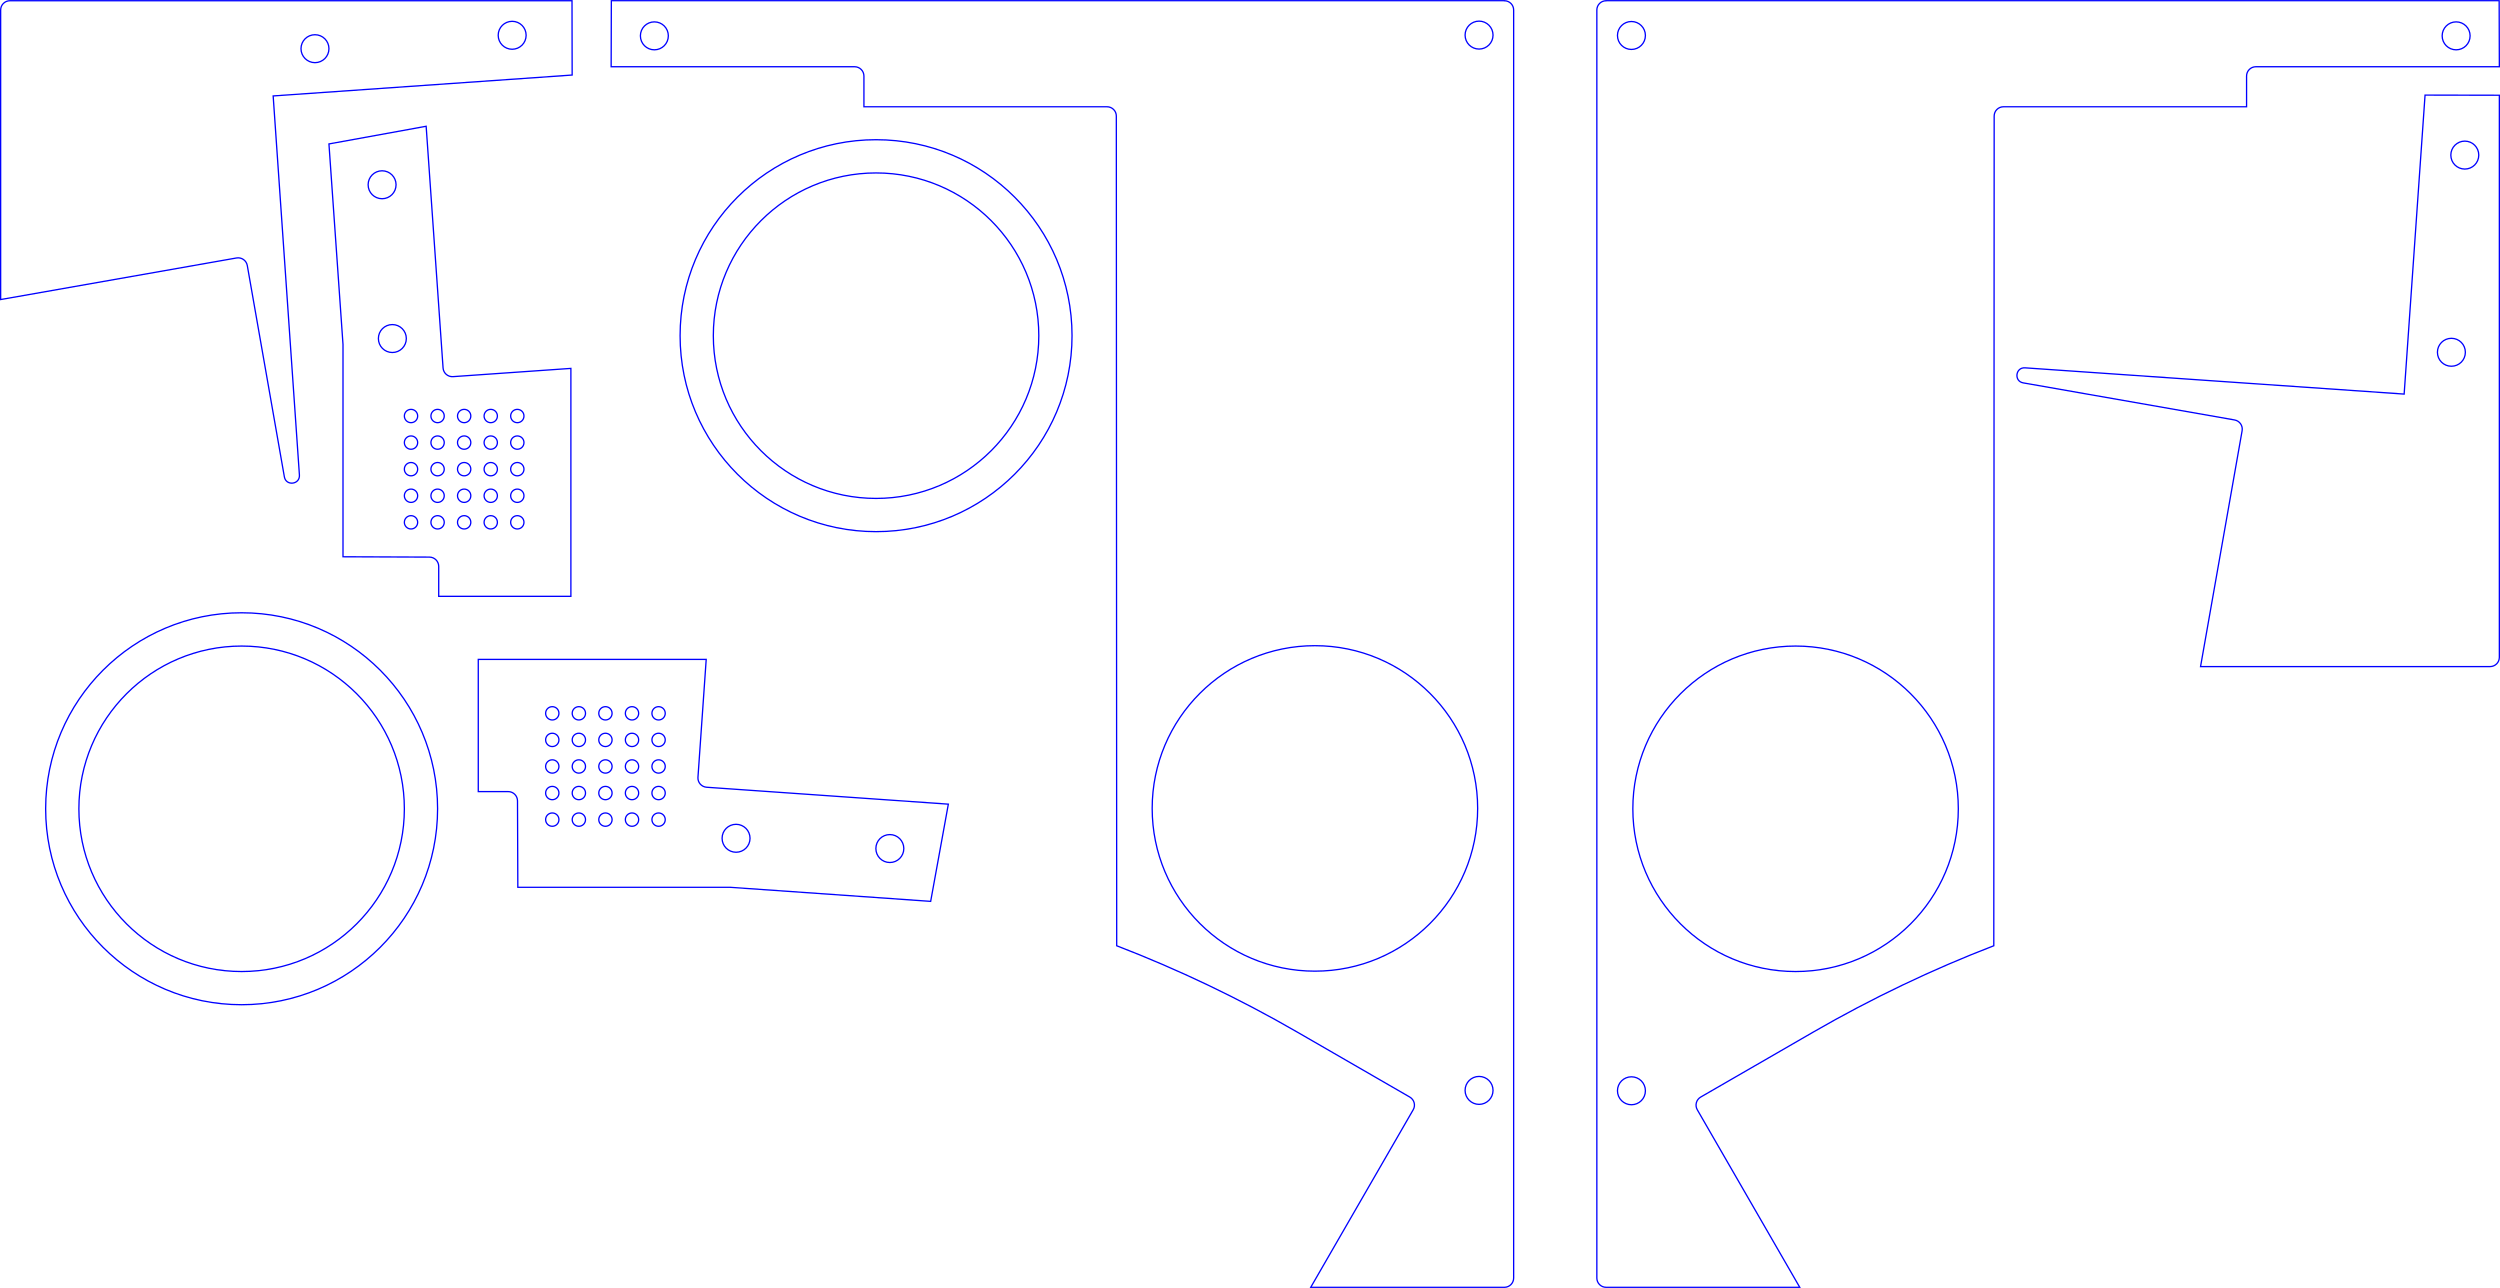
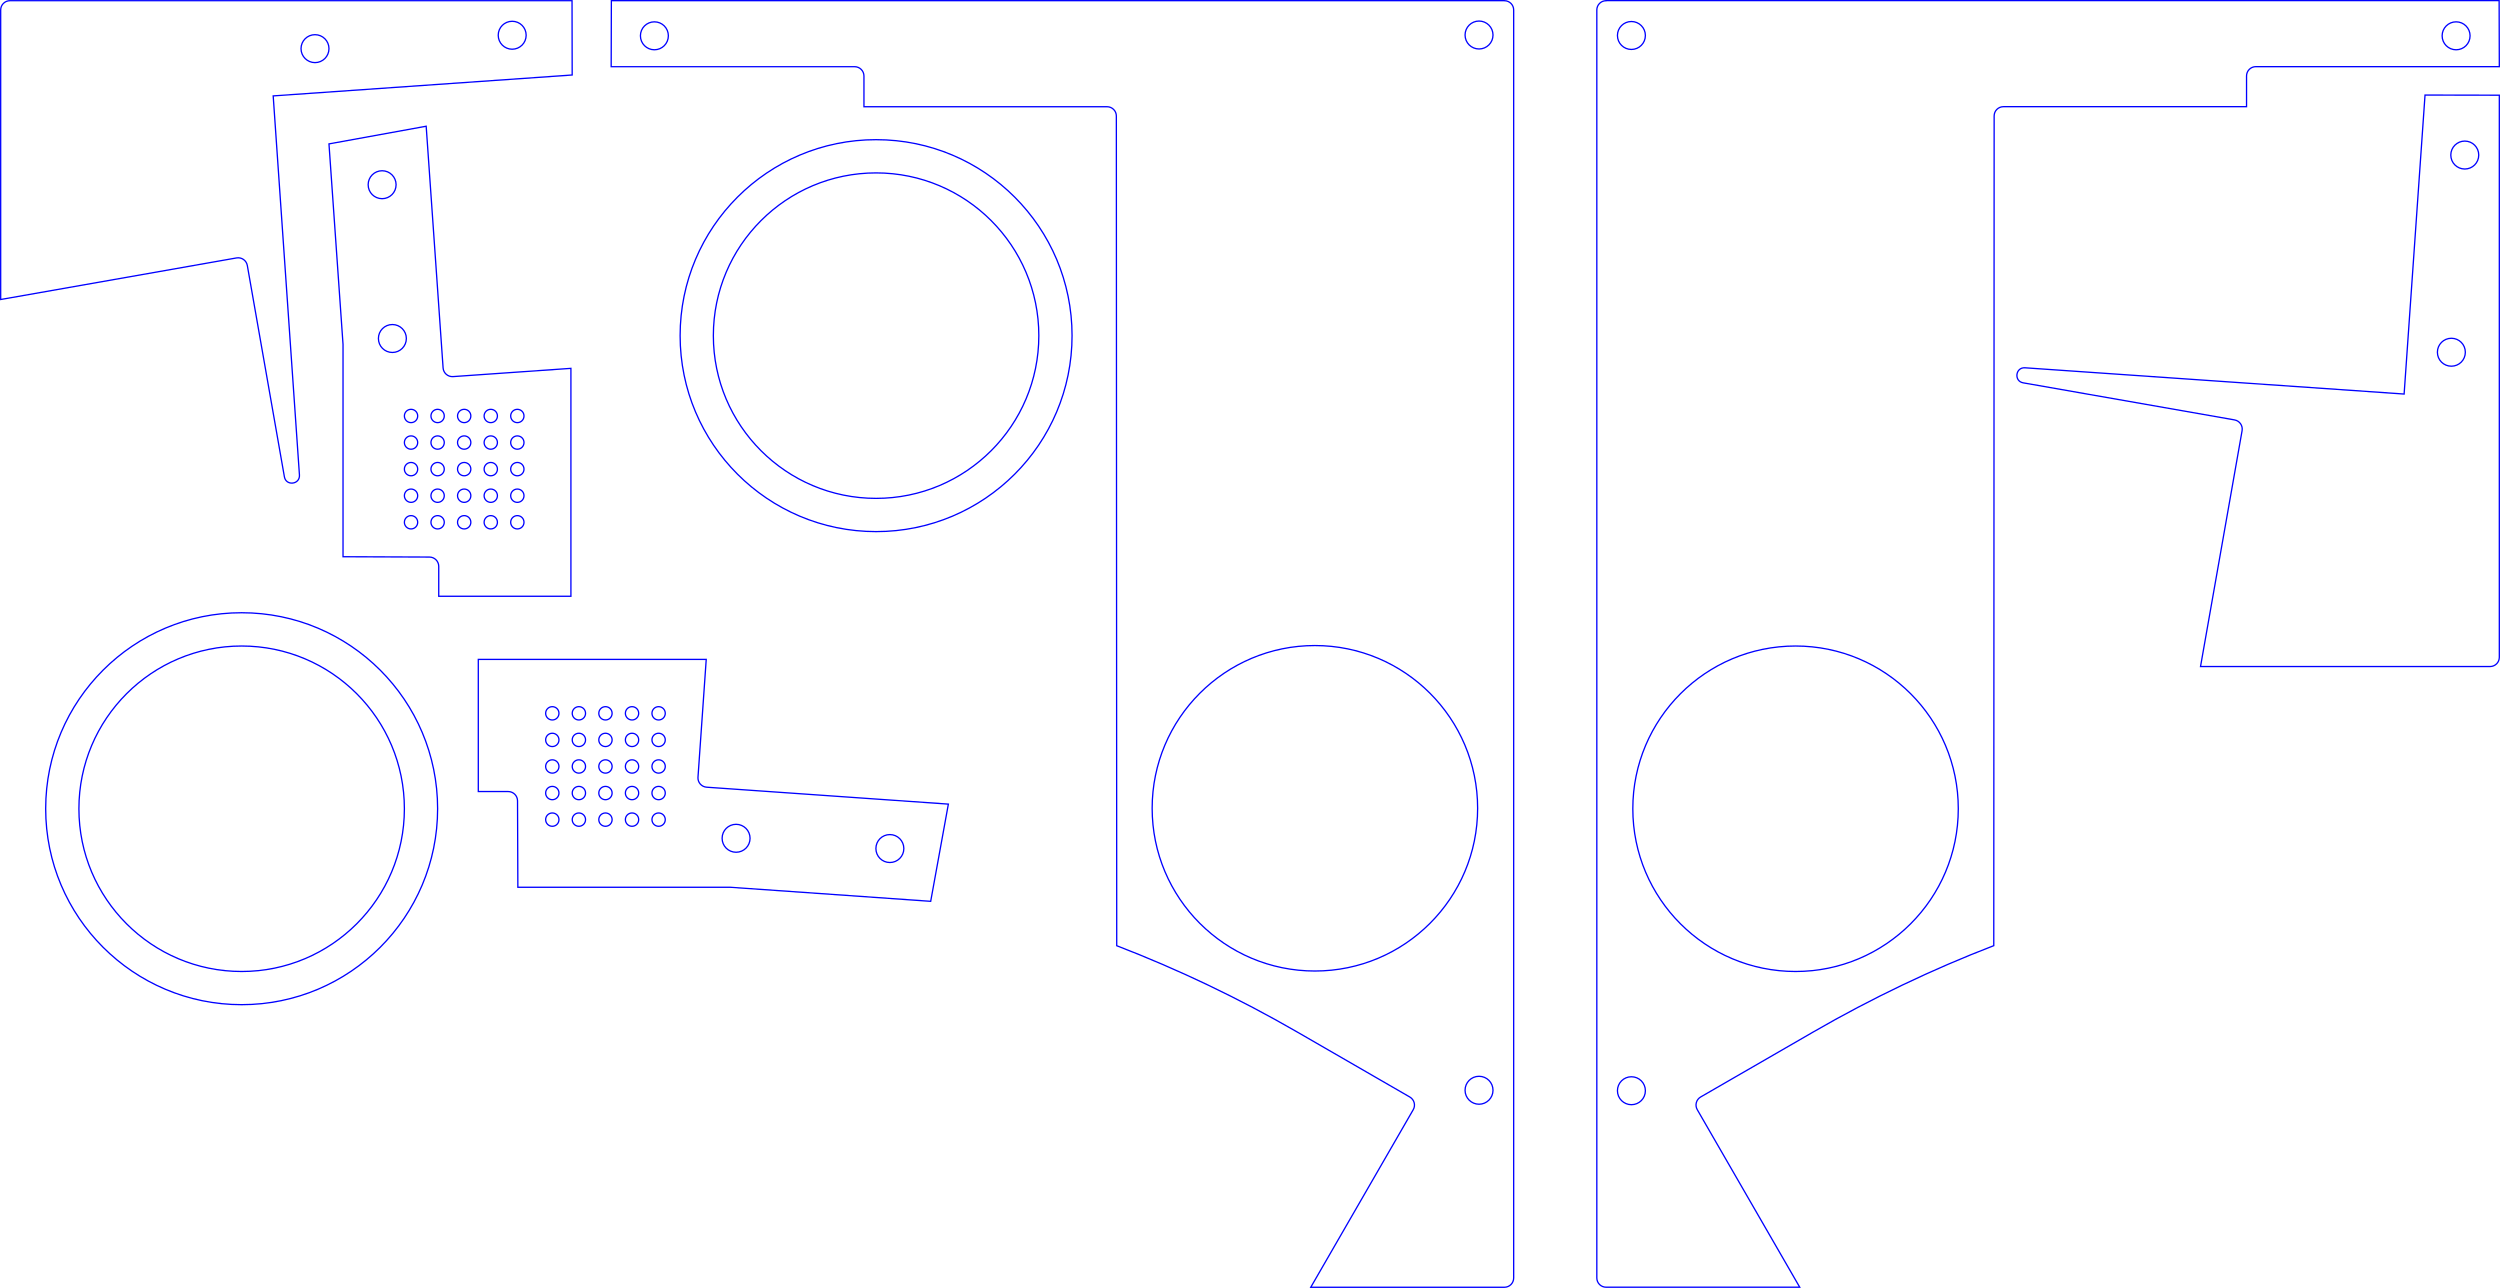
- <svg xmlns="http://www.w3.org/2000/svg" id="cutting" width="188.16mm" height="96.94mm" viewBox="0 0 533.38 274.78">
+ <svg xmlns="http://www.w3.org/2000/svg" id="cutting" width="188.16mm" height="96.93mm" viewBox="0 0 533.37 274.77">
  <defs>
    <style>
      .cls-1 {
        fill: none;
        stroke: blue;
        stroke-miterlimit: 10;
        stroke-width: .28px;
      }
    </style>
  </defs>
  <path id="deleteme" class="cls-1" d="M51.55,130.73c-23.09,0-41.81,18.72-41.81,41.81s18.72,41.81,41.81,41.81,41.81-18.72,41.81-41.81-18.72-41.81-41.81-41.81Zm0,76.54c-19.18,0-34.72-15.55-34.72-34.72s15.55-34.72,34.72-34.72,34.72,15.55,34.72,34.72-15.55,34.72-34.72,34.72h0Z" />
-   <path class="cls-1" d="M148.91,165.84l1.76-25.16h-48.63v28.2h6.38c1.1,0,1.99,.89,1.99,1.99l.07,18.43h45.3l42.78,3,3.77-20.74-51.58-3.61c-1.09-.08-1.92-1.03-1.84-2.12h0Zm-31.08,10.44c-.78,0-1.42-.63-1.42-1.42s.63-1.42,1.42-1.42,1.42,.63,1.42,1.42-.63,1.42-1.42,1.42Zm0-5.67c-.78,0-1.42-.63-1.42-1.42s.63-1.42,1.42-1.42,1.42,.63,1.42,1.42-.63,1.42-1.42,1.42Zm0-5.67c-.78,0-1.42-.63-1.42-1.42s.63-1.42,1.42-1.42,1.42,.63,1.42,1.42-.63,1.42-1.42,1.42Zm0-5.67c-.78,0-1.42-.63-1.42-1.42s.63-1.42,1.42-1.42,1.42,.63,1.42,1.42-.63,1.42-1.42,1.42Zm0-5.67c-.78,0-1.42-.63-1.42-1.42s.63-1.42,1.42-1.42,1.42,.63,1.42,1.42-.63,1.42-1.42,1.42Zm5.67,22.68c-.78,0-1.42-.63-1.42-1.42s.63-1.42,1.42-1.42,1.42,.63,1.42,1.42-.63,1.42-1.42,1.42Zm0-5.67c-.78,0-1.42-.63-1.42-1.42s.63-1.42,1.42-1.42,1.42,.63,1.42,1.42-.63,1.42-1.42,1.42Zm0-5.67c-.78,0-1.42-.63-1.42-1.42s.63-1.42,1.42-1.42,1.42,.63,1.42,1.42-.63,1.42-1.42,1.42Zm0-5.67c-.78,0-1.42-.63-1.42-1.42s.63-1.42,1.42-1.42,1.42,.63,1.42,1.42-.63,1.42-1.42,1.42Zm0-5.67c-.78,0-1.42-.63-1.42-1.42s.63-1.42,1.42-1.42,1.42,.63,1.42,1.42-.63,1.42-1.42,1.42Zm5.67,22.68c-.78,0-1.42-.63-1.42-1.42s.63-1.42,1.42-1.42,1.42,.63,1.42,1.42-.63,1.42-1.42,1.42Zm0-5.67c-.78,0-1.42-.63-1.42-1.42s.63-1.42,1.42-1.42,1.42,.63,1.42,1.42-.63,1.42-1.42,1.42Zm0-5.67c-.78,0-1.42-.63-1.42-1.42s.63-1.42,1.42-1.42,1.42,.63,1.42,1.42-.63,1.42-1.42,1.42Zm0-5.67c-.78,0-1.42-.63-1.42-1.42s.63-1.42,1.42-1.42,1.42,.63,1.42,1.42-.63,1.42-1.42,1.42Zm0-5.67c-.78,0-1.42-.63-1.42-1.42s.63-1.42,1.42-1.42,1.42,.63,1.42,1.42-.63,1.42-1.42,1.42Zm5.67,22.68c-.78,0-1.42-.63-1.42-1.42s.63-1.42,1.42-1.42,1.42,.63,1.42,1.42-.63,1.42-1.42,1.42Zm0-5.67c-.78,0-1.42-.63-1.42-1.42s.63-1.42,1.42-1.42,1.42,.63,1.42,1.42-.63,1.42-1.42,1.42Zm0-5.67c-.78,0-1.42-.63-1.42-1.42s.63-1.42,1.42-1.42,1.42,.63,1.42,1.42-.63,1.42-1.42,1.42Zm0-5.67c-.78,0-1.42-.63-1.42-1.42s.63-1.42,1.42-1.42,1.42,.63,1.42,1.42-.63,1.42-1.42,1.42Zm0-5.67c-.78,0-1.42-.63-1.42-1.42s.63-1.42,1.42-1.42,1.42,.63,1.42,1.42-.63,1.42-1.42,1.42Zm5.67,22.68c-.78,0-1.42-.63-1.42-1.42s.63-1.42,1.42-1.42,1.42,.63,1.42,1.42-.63,1.42-1.42,1.42Zm0-5.67c-.78,0-1.42-.63-1.42-1.42s.63-1.42,1.42-1.42,1.42,.63,1.42,1.42-.63,1.42-1.42,1.42Zm0-5.67c-.78,0-1.42-.63-1.42-1.42s.63-1.42,1.42-1.42,1.42,.63,1.42,1.42-.63,1.42-1.42,1.42Zm0-5.67c-.78,0-1.42-.63-1.42-1.42s.63-1.42,1.42-1.42,1.42,.63,1.42,1.42-.63,1.42-1.42,1.42Zm0-5.67c-.78,0-1.42-.63-1.42-1.42s.63-1.42,1.42-1.42,1.42,.63,1.42,1.42-.63,1.42-1.42,1.42Zm49.34,24.45c1.64,0,2.98,1.33,2.98,2.98s-1.33,2.98-2.98,2.98-2.98-1.33-2.98-2.98,1.33-2.98,2.98-2.98Zm-32.81-2.19c1.64,0,2.98,1.33,2.98,2.98s-1.33,2.98-2.98,2.98-2.98-1.33-2.98-2.98,1.33-2.98,2.98-2.98Z" />
-   <path class="cls-1" d="M342.67,.15c-1.1,0-1.98,.89-1.98,1.98V272.66c0,1.1,.89,1.98,1.98,1.98h41.31l-21.86-37.88c-.55-.95-.22-2.16,.73-2.71l24.06-13.89c12.4-7.16,25.41-13.36,38.47-18.39l.08-177.02c0-1.1,.89-1.98,1.99-1.98h51.86v-6.55c0-1.1,.89-1.99,1.99-1.99h51.94l-.04-14.09h-190.53Zm5.4,4.43c1.64,0,2.98,1.33,2.98,2.98s-1.33,2.98-2.98,2.98-2.98-1.33-2.98-2.98,1.33-2.98,2.98-2.98Zm0,231.11c-1.64,0-2.98-1.33-2.98-2.98s1.33-2.98,2.98-2.98,2.98,1.33,2.98,2.98-1.33,2.98-2.98,2.98Zm35.02-28.42c-19.18,0-34.72-15.55-34.72-34.72s15.55-34.72,34.72-34.72,34.72,15.55,34.72,34.72-15.55,34.72-34.72,34.72h0ZM524.02,10.62c-1.64,0-2.98-1.33-2.98-2.98s1.33-2.98,2.98-2.98,2.98,1.33,2.98,2.98-1.33,2.98-2.98,2.98Z" />
-   <path class="cls-1" d="M533.24,140.23V20.31l-15.85-.03-4.46,63.79h0l-80.88-5.6c-2.05-.14-2.41,2.86-.39,3.21l45.09,7.91c1.08,.19,1.8,1.22,1.61,2.3l-8.87,50.32h61.77c1.1,0,1.98-.89,1.98-1.98h0Zm-10.35-107.15c0-1.64,1.33-2.98,2.98-2.98s2.98,1.33,2.98,2.98-1.33,2.98-2.98,2.98-2.98-1.33-2.98-2.98Zm-2.86,42.07c0-1.64,1.33-2.98,2.98-2.98s2.98,1.33,2.98,2.98-1.33,2.98-2.98,2.98-2.98-1.33-2.98-2.98Z" />
+   <path class="cls-1" d="M148.91,165.84l1.76-25.16h-48.63v28.2h6.38c1.1,0,1.99,.89,1.99,1.99l.07,18.43h45.3l42.78,3,3.77-20.74-51.58-3.61c-1.09-.08-1.92-1.03-1.84-2.12h0Zm-31.08,10.45c-.78,0-1.42-.63-1.42-1.42s.63-1.42,1.42-1.42,1.42,.63,1.42,1.42-.63,1.42-1.42,1.42Zm0-5.67c-.78,0-1.42-.63-1.42-1.42s.63-1.42,1.42-1.42,1.42,.63,1.42,1.42-.63,1.42-1.42,1.42Zm0-5.67c-.78,0-1.42-.63-1.42-1.42s.63-1.42,1.42-1.42,1.42,.63,1.42,1.42-.63,1.42-1.42,1.42Zm0-5.67c-.78,0-1.42-.63-1.42-1.42s.63-1.42,1.42-1.42,1.42,.63,1.42,1.42-.63,1.42-1.42,1.42Zm0-5.67c-.78,0-1.42-.63-1.42-1.42s.63-1.42,1.42-1.42,1.42,.63,1.42,1.42-.63,1.42-1.42,1.42Zm5.67,22.68c-.78,0-1.42-.63-1.42-1.42s.63-1.42,1.42-1.42,1.42,.63,1.42,1.42-.63,1.42-1.42,1.42Zm0-5.67c-.78,0-1.42-.63-1.42-1.42s.63-1.42,1.42-1.42,1.42,.63,1.42,1.42-.63,1.42-1.42,1.42Zm0-5.67c-.78,0-1.42-.63-1.42-1.42s.63-1.42,1.42-1.42,1.42,.63,1.42,1.42-.63,1.42-1.42,1.42Zm0-5.67c-.78,0-1.42-.63-1.42-1.42s.63-1.42,1.42-1.42,1.42,.63,1.42,1.42-.63,1.42-1.42,1.42Zm0-5.67c-.78,0-1.42-.63-1.42-1.42s.63-1.42,1.42-1.42,1.42,.63,1.42,1.42-.63,1.42-1.42,1.42Zm5.67,22.68c-.78,0-1.42-.63-1.42-1.42s.63-1.42,1.42-1.42,1.42,.63,1.42,1.42-.63,1.42-1.42,1.42Zm0-5.67c-.78,0-1.42-.63-1.42-1.42s.63-1.42,1.42-1.42,1.42,.63,1.42,1.42-.63,1.42-1.42,1.42Zm0-5.67c-.78,0-1.42-.63-1.42-1.42s.63-1.42,1.42-1.42,1.42,.63,1.42,1.42-.63,1.42-1.42,1.42Zm0-5.67c-.78,0-1.42-.63-1.42-1.42s.63-1.42,1.42-1.42,1.42,.63,1.42,1.42-.63,1.42-1.42,1.42Zm0-5.67c-.78,0-1.42-.63-1.42-1.42s.63-1.42,1.42-1.42,1.42,.63,1.42,1.42-.63,1.42-1.42,1.42Zm5.67,22.68c-.78,0-1.42-.63-1.42-1.42s.63-1.42,1.42-1.42,1.42,.63,1.42,1.42-.63,1.42-1.42,1.42Zm0-5.67c-.78,0-1.42-.63-1.42-1.42s.63-1.42,1.42-1.42,1.42,.63,1.42,1.42-.63,1.42-1.42,1.42Zm0-5.67c-.78,0-1.42-.63-1.42-1.42s.63-1.42,1.42-1.42,1.42,.63,1.42,1.42-.63,1.42-1.42,1.42Zm0-5.67c-.78,0-1.42-.63-1.42-1.42s.63-1.42,1.42-1.42,1.42,.63,1.42,1.42-.63,1.42-1.42,1.42Zm0-5.67c-.78,0-1.42-.63-1.42-1.42s.63-1.42,1.42-1.42,1.42,.63,1.42,1.42-.63,1.42-1.42,1.42Zm5.67,22.68c-.78,0-1.42-.63-1.42-1.42s.63-1.42,1.42-1.42,1.42,.63,1.42,1.42-.63,1.42-1.42,1.42Zm0-5.67c-.78,0-1.42-.63-1.42-1.42s.63-1.42,1.42-1.42,1.42,.63,1.42,1.42-.63,1.42-1.42,1.42Zm0-5.67c-.78,0-1.42-.63-1.42-1.42s.63-1.42,1.42-1.42,1.42,.63,1.42,1.42-.63,1.42-1.42,1.42Zm0-5.67c-.78,0-1.42-.63-1.42-1.42s.63-1.42,1.42-1.42,1.42,.63,1.42,1.42-.63,1.42-1.42,1.42Zm0-5.67c-.78,0-1.42-.63-1.42-1.42s.63-1.42,1.42-1.42,1.42,.63,1.42,1.42-.63,1.42-1.42,1.42Zm49.34,24.45c1.64,0,2.98,1.33,2.98,2.98s-1.33,2.98-2.98,2.98-2.98-1.33-2.98-2.98,1.33-2.98,2.98-2.98Zm-32.81-2.19c1.64,0,2.98,1.33,2.98,2.98s-1.33,2.98-2.98,2.98-2.98-1.33-2.98-2.98,1.33-2.98,2.98-2.98Z" />
+   <path class="cls-1" d="M342.66,.15c-1.1,0-1.98,.89-1.98,1.98V272.65c0,1.1,.89,1.98,1.98,1.98h41.31l-21.86-37.88c-.55-.95-.22-2.16,.73-2.71l24.06-13.89c12.4-7.16,25.41-13.36,38.47-18.39l.08-177.02c0-1.1,.89-1.98,1.99-1.98h51.86v-6.55c0-1.1,.89-1.99,1.99-1.99h51.94l-.04-14.09h-190.53Zm5.4,4.44c1.64,0,2.98,1.33,2.98,2.98s-1.33,2.98-2.98,2.98-2.98-1.33-2.98-2.98,1.33-2.98,2.98-2.98Zm0,231.1c-1.64,0-2.98-1.33-2.98-2.98s1.33-2.98,2.98-2.98,2.98,1.33,2.98,2.98-1.33,2.98-2.98,2.98Zm35.02-28.42c-19.18,0-34.72-15.55-34.72-34.72s15.55-34.72,34.72-34.72,34.72,15.55,34.72,34.72-15.55,34.72-34.72,34.72h0ZM524.01,10.62c-1.64,0-2.98-1.33-2.98-2.98s1.33-2.98,2.98-2.98,2.98,1.33,2.98,2.98-1.33,2.98-2.98,2.98Z" />
+   <path class="cls-1" d="M533.23,140.23V20.31l-15.85-.03-4.46,63.79h0l-80.88-5.6c-2.05-.14-2.41,2.86-.39,3.21l45.09,7.91c1.08,.19,1.8,1.22,1.61,2.3l-8.87,50.32h61.77c1.1,0,1.98-.89,1.98-1.98h0Zm-10.35-107.15c0-1.64,1.33-2.98,2.98-2.98s2.98,1.33,2.98,2.98-1.33,2.98-2.98,2.98-2.98-1.33-2.98-2.98Zm-2.86,42.07c0-1.64,1.33-2.98,2.98-2.98s2.98,1.33,2.98,2.98-1.33,2.98-2.98,2.98-2.98-1.33-2.98-2.98Z" />
  <path id="deleteme-2" class="cls-1" d="M145.1,71.61c0,23.09,18.72,41.81,41.81,41.81s41.81-18.72,41.81-41.81-18.72-41.81-41.81-41.81-41.81,18.72-41.81,41.81h0Zm7.09,0c0-19.17,15.55-34.72,34.72-34.72s34.72,15.55,34.72,34.72-15.54,34.72-34.72,34.72-34.72-15.55-34.72-34.72h0Z" />
-   <path class="cls-1" d="M96.65,80.35c-1.09,.08-2.04-.75-2.12-1.84l-3.61-51.58-20.74,3.77,3,42.78v45.3l18.43,.07c1.1,0,1.99,.89,1.99,1.99v6.38h28.2v-48.63l-25.16,1.76h0Zm-8.96,29.66c.79,0,1.42,.63,1.42,1.42s-.63,1.42-1.42,1.42-1.42-.64-1.42-1.42,.63-1.42,1.42-1.42Zm5.67,0c.79,0,1.42,.63,1.42,1.42s-.63,1.42-1.42,1.42-1.42-.64-1.42-1.42,.63-1.42,1.42-1.42Zm5.67,0c.79,0,1.42,.63,1.42,1.42s-.63,1.42-1.42,1.42-1.42-.64-1.42-1.42,.63-1.42,1.42-1.42Zm5.67,0c.79,0,1.42,.63,1.42,1.42s-.63,1.42-1.42,1.42-1.42-.64-1.42-1.42,.63-1.42,1.42-1.42Zm5.67,0c.79,0,1.42,.63,1.42,1.42s-.63,1.42-1.42,1.42-1.42-.64-1.42-1.42,.63-1.42,1.42-1.42Zm-22.68-5.67c.79,0,1.42,.63,1.42,1.42s-.63,1.42-1.42,1.42-1.42-.64-1.42-1.42,.63-1.42,1.42-1.42Zm5.67,0c.79,0,1.42,.63,1.42,1.42s-.63,1.42-1.42,1.42-1.42-.64-1.42-1.42,.63-1.42,1.42-1.42Zm5.67,0c.79,0,1.42,.63,1.42,1.42s-.63,1.42-1.42,1.42-1.42-.64-1.42-1.42,.63-1.42,1.42-1.42Zm5.67,0c.79,0,1.42,.63,1.42,1.42s-.63,1.42-1.42,1.42-1.42-.64-1.42-1.42,.63-1.42,1.42-1.42Zm5.67,0c.79,0,1.42,.63,1.42,1.42s-.63,1.42-1.42,1.42-1.42-.64-1.42-1.42,.63-1.42,1.42-1.42Zm-22.68-5.67c.79,0,1.42,.63,1.42,1.42s-.63,1.42-1.42,1.42-1.42-.64-1.42-1.42,.63-1.42,1.42-1.42Zm5.67,0c.79,0,1.42,.63,1.42,1.42s-.63,1.42-1.42,1.42-1.42-.64-1.42-1.42,.63-1.42,1.42-1.42Zm5.67,0c.79,0,1.42,.63,1.42,1.42s-.63,1.42-1.42,1.42-1.42-.64-1.42-1.42,.63-1.42,1.42-1.42Zm5.67,0c.79,0,1.42,.63,1.42,1.42s-.63,1.42-1.42,1.42-1.42-.64-1.42-1.42,.63-1.42,1.42-1.42Zm5.67,0c.79,0,1.42,.63,1.42,1.42s-.63,1.42-1.42,1.42-1.42-.64-1.42-1.42,.63-1.42,1.42-1.42Zm-22.68-5.67c.79,0,1.42,.63,1.42,1.42s-.63,1.42-1.42,1.42-1.42-.64-1.42-1.42,.63-1.42,1.42-1.42Zm5.67,0c.79,0,1.42,.63,1.42,1.42s-.63,1.42-1.42,1.42-1.42-.64-1.42-1.42,.63-1.42,1.42-1.42Zm5.67,0c.79,0,1.42,.63,1.42,1.42s-.63,1.42-1.42,1.42-1.42-.64-1.42-1.42,.63-1.42,1.42-1.42Zm5.67,0c.79,0,1.42,.63,1.42,1.42s-.63,1.42-1.42,1.42-1.42-.64-1.42-1.42,.63-1.42,1.42-1.42Zm5.67,0c.79,0,1.42,.63,1.42,1.42s-.63,1.42-1.42,1.42-1.42-.64-1.42-1.42,.63-1.42,1.42-1.42Zm-22.68-5.67c.79,0,1.42,.63,1.42,1.42s-.63,1.42-1.42,1.42-1.42-.64-1.42-1.42,.63-1.42,1.42-1.42Zm5.67,0c.79,0,1.42,.63,1.42,1.42s-.63,1.42-1.42,1.42-1.42-.64-1.42-1.42,.63-1.42,1.42-1.42Zm5.67,0c.79,0,1.42,.63,1.42,1.42s-.63,1.42-1.42,1.42-1.42-.64-1.42-1.42,.63-1.42,1.42-1.42Zm5.67,0c.79,0,1.42,.63,1.42,1.42s-.63,1.42-1.42,1.42-1.42-.64-1.42-1.42,.63-1.42,1.42-1.42Zm5.67,0c.79,0,1.42,.63,1.42,1.42s-.63,1.42-1.42,1.42-1.42-.64-1.42-1.42,.63-1.42,1.42-1.42Zm-28.85-44.94c-1.65,0-2.98-1.33-2.98-2.98s1.33-2.98,2.98-2.98,2.98,1.34,2.98,2.98-1.33,2.98-2.98,2.98Zm2.19,32.81c-1.65,0-2.98-1.33-2.98-2.98s1.33-2.98,2.98-2.98,2.98,1.34,2.98,2.98-1.33,2.98-2.98,2.98Z" />
-   <path class="cls-1" d="M320.96,.14H130.43l-.04,14.09h51.94c1.1,0,1.99,.89,1.99,1.99v6.55h51.86c1.1,0,1.99,.88,1.99,1.98l.08,177.02c13.06,5.03,26.07,11.23,38.47,18.39l24.06,13.89c.95,.55,1.28,1.76,.73,2.71l-21.86,37.88h41.31c1.09,0,1.98-.88,1.98-1.98V2.13c0-1.09-.88-1.98-1.98-1.98h0Zm-2.42,7.34c0,1.65-1.33,2.98-2.98,2.98s-2.98-1.33-2.98-2.98,1.34-2.98,2.98-2.98,2.98,1.33,2.98,2.98Zm-5.96,225.15c0-1.65,1.33-2.98,2.98-2.98s2.98,1.33,2.98,2.98-1.34,2.98-2.98,2.98-2.98-1.33-2.98-2.98Zm-66.76-60.16c0-19.17,15.55-34.72,34.72-34.72s34.72,15.55,34.72,34.72-15.54,34.72-34.72,34.72-34.72-15.55-34.72-34.72ZM136.63,7.64c0-1.65,1.33-2.98,2.98-2.98s2.98,1.33,2.98,2.98-1.34,2.98-2.98,2.98-2.98-1.33-2.98-2.98Z" />
-   <path class="cls-1" d="M2.12,.15C1.03,.15,.14,1.03,.14,2.13V63.9l50.32-8.87c1.08-.19,2.11,.53,2.3,1.61l7.91,45.09c.35,2.02,3.35,1.66,3.21-.39l-5.6-80.88h0l63.79-4.46-.03-15.85H2.12ZM106.29,7.52c0-1.65,1.33-2.98,2.98-2.98s2.98,1.33,2.98,2.98-1.34,2.98-2.98,2.98-2.98-1.33-2.98-2.98Zm-42.07,2.86c0-1.65,1.33-2.98,2.98-2.98s2.98,1.33,2.98,2.98-1.34,2.98-2.98,2.98-2.98-1.33-2.98-2.98Z" />
+   <path class="cls-1" d="M96.65,80.35c-1.09,.08-2.04-.75-2.12-1.84l-3.61-51.58-20.74,3.77,3,42.78v45.3l18.43,.07c1.1,0,1.99,.89,1.99,1.99v6.38h28.2v-48.63l-25.16,1.76h.01Zm-8.96,29.66c.79,0,1.42,.63,1.42,1.42s-.63,1.42-1.42,1.42-1.42-.64-1.42-1.42,.63-1.42,1.42-1.42Zm5.67,0c.79,0,1.42,.63,1.42,1.42s-.63,1.42-1.42,1.42-1.42-.64-1.42-1.42,.63-1.42,1.42-1.42Zm5.67,0c.79,0,1.42,.63,1.42,1.42s-.63,1.42-1.42,1.42-1.42-.64-1.42-1.42,.63-1.42,1.42-1.42Zm5.67,0c.79,0,1.42,.63,1.42,1.42s-.63,1.42-1.42,1.42-1.42-.64-1.42-1.42,.63-1.42,1.42-1.42Zm5.67,0c.79,0,1.42,.63,1.42,1.42s-.63,1.42-1.42,1.42-1.42-.64-1.42-1.42,.63-1.42,1.42-1.42Zm-22.68-5.67c.79,0,1.42,.63,1.42,1.42s-.63,1.42-1.42,1.42-1.42-.64-1.42-1.42,.63-1.42,1.42-1.42Zm5.67,0c.79,0,1.42,.63,1.42,1.42s-.63,1.42-1.42,1.42-1.42-.64-1.42-1.42,.63-1.42,1.42-1.42Zm5.67,0c.79,0,1.42,.63,1.42,1.42s-.63,1.42-1.42,1.42-1.42-.64-1.42-1.42,.63-1.42,1.42-1.42Zm5.67,0c.79,0,1.42,.63,1.42,1.42s-.63,1.42-1.42,1.42-1.42-.64-1.42-1.42,.63-1.42,1.42-1.42Zm5.67,0c.79,0,1.42,.63,1.42,1.42s-.63,1.42-1.42,1.42-1.42-.64-1.42-1.42,.63-1.42,1.42-1.42Zm-22.68-5.67c.79,0,1.42,.63,1.42,1.42s-.63,1.42-1.42,1.42-1.42-.64-1.42-1.42,.63-1.42,1.42-1.42Zm5.67,0c.79,0,1.42,.63,1.42,1.42s-.63,1.42-1.42,1.42-1.42-.64-1.42-1.42,.63-1.42,1.42-1.42Zm5.67,0c.79,0,1.42,.63,1.42,1.42s-.63,1.42-1.42,1.42-1.42-.64-1.42-1.42,.63-1.42,1.42-1.42Zm5.67,0c.79,0,1.42,.63,1.42,1.42s-.63,1.42-1.42,1.42-1.42-.64-1.42-1.42,.63-1.42,1.42-1.42Zm5.67,0c.79,0,1.42,.63,1.42,1.42s-.63,1.42-1.42,1.42-1.42-.64-1.42-1.42,.63-1.42,1.42-1.42Zm-22.68-5.67c.79,0,1.42,.63,1.42,1.42s-.63,1.42-1.42,1.42-1.42-.64-1.42-1.42,.63-1.42,1.42-1.42Zm5.67,0c.79,0,1.42,.63,1.42,1.42s-.63,1.42-1.42,1.42-1.42-.64-1.42-1.42,.63-1.42,1.42-1.42Zm5.67,0c.79,0,1.42,.63,1.42,1.42s-.63,1.42-1.42,1.42-1.42-.64-1.42-1.42,.63-1.42,1.42-1.42Zm5.67,0c.79,0,1.42,.63,1.42,1.42s-.63,1.42-1.42,1.42-1.42-.64-1.42-1.42,.63-1.42,1.42-1.42Zm5.67,0c.79,0,1.42,.63,1.42,1.42s-.63,1.42-1.42,1.42-1.42-.64-1.42-1.42,.63-1.42,1.42-1.42Zm-22.68-5.67c.79,0,1.42,.63,1.42,1.42s-.63,1.42-1.42,1.42-1.42-.64-1.42-1.42,.63-1.42,1.42-1.42Zm5.67,0c.79,0,1.42,.63,1.42,1.42s-.63,1.42-1.42,1.42-1.42-.64-1.42-1.42,.63-1.42,1.42-1.42Zm5.67,0c.79,0,1.42,.63,1.42,1.42s-.63,1.42-1.42,1.42-1.42-.64-1.42-1.42,.63-1.42,1.42-1.42Zm5.67,0c.79,0,1.42,.63,1.42,1.42s-.63,1.42-1.42,1.42-1.42-.64-1.42-1.42,.63-1.42,1.42-1.42Zm5.67,0c.79,0,1.42,.63,1.42,1.42s-.63,1.42-1.42,1.42-1.42-.64-1.42-1.42,.63-1.42,1.42-1.42Zm-28.85-44.94c-1.65,0-2.98-1.33-2.98-2.98s1.33-2.98,2.98-2.98,2.98,1.34,2.98,2.98-1.33,2.98-2.98,2.98Zm2.19,32.81c-1.65,0-2.98-1.33-2.98-2.98s1.33-2.98,2.98-2.98,2.98,1.34,2.98,2.98-1.33,2.98-2.98,2.98Z" />
+   <path class="cls-1" d="M320.95,.14H130.43l-.04,14.09h51.94c1.1,0,1.99,.89,1.99,1.99v6.55h51.86c1.1,0,1.99,.88,1.99,1.98l.08,177.02c13.06,5.03,26.07,11.23,38.47,18.39l24.06,13.89c.95,.55,1.28,1.76,.73,2.71l-21.86,37.88h41.31c1.09,0,1.98-.88,1.98-1.98V2.13c0-1.09-.88-1.98-1.98-1.98h0Zm-2.42,7.33c0,1.65-1.33,2.98-2.98,2.98s-2.98-1.33-2.98-2.98,1.34-2.98,2.98-2.98,2.98,1.33,2.98,2.98Zm-5.96,225.14c0-1.65,1.33-2.98,2.98-2.98s2.98,1.33,2.98,2.98-1.34,2.98-2.98,2.98-2.98-1.33-2.98-2.98Zm-66.76-60.16c0-19.17,15.55-34.72,34.72-34.72s34.72,15.55,34.72,34.72-15.54,34.72-34.72,34.72-34.72-15.55-34.72-34.72ZM136.63,7.64c0-1.65,1.33-2.98,2.98-2.98s2.98,1.33,2.98,2.98-1.34,2.98-2.98,2.98-2.98-1.33-2.98-2.98Z" />
+   <path class="cls-1" d="M2.12,.15C1.03,.15,.14,1.03,.14,2.13V63.9l50.32-8.87c1.08-.19,2.11,.53,2.3,1.61l7.91,45.09c.35,2.02,3.35,1.66,3.21-.39l-5.6-80.88h0l63.79-4.46-.03-15.85s-119.92,0-119.92,0ZM106.29,7.52c0-1.65,1.33-2.98,2.98-2.98s2.98,1.33,2.98,2.98-1.34,2.98-2.98,2.98-2.98-1.33-2.98-2.98Zm-42.07,2.86c0-1.65,1.33-2.98,2.98-2.98s2.98,1.33,2.98,2.98-1.34,2.98-2.98,2.98-2.98-1.33-2.98-2.98Z" />
</svg>
